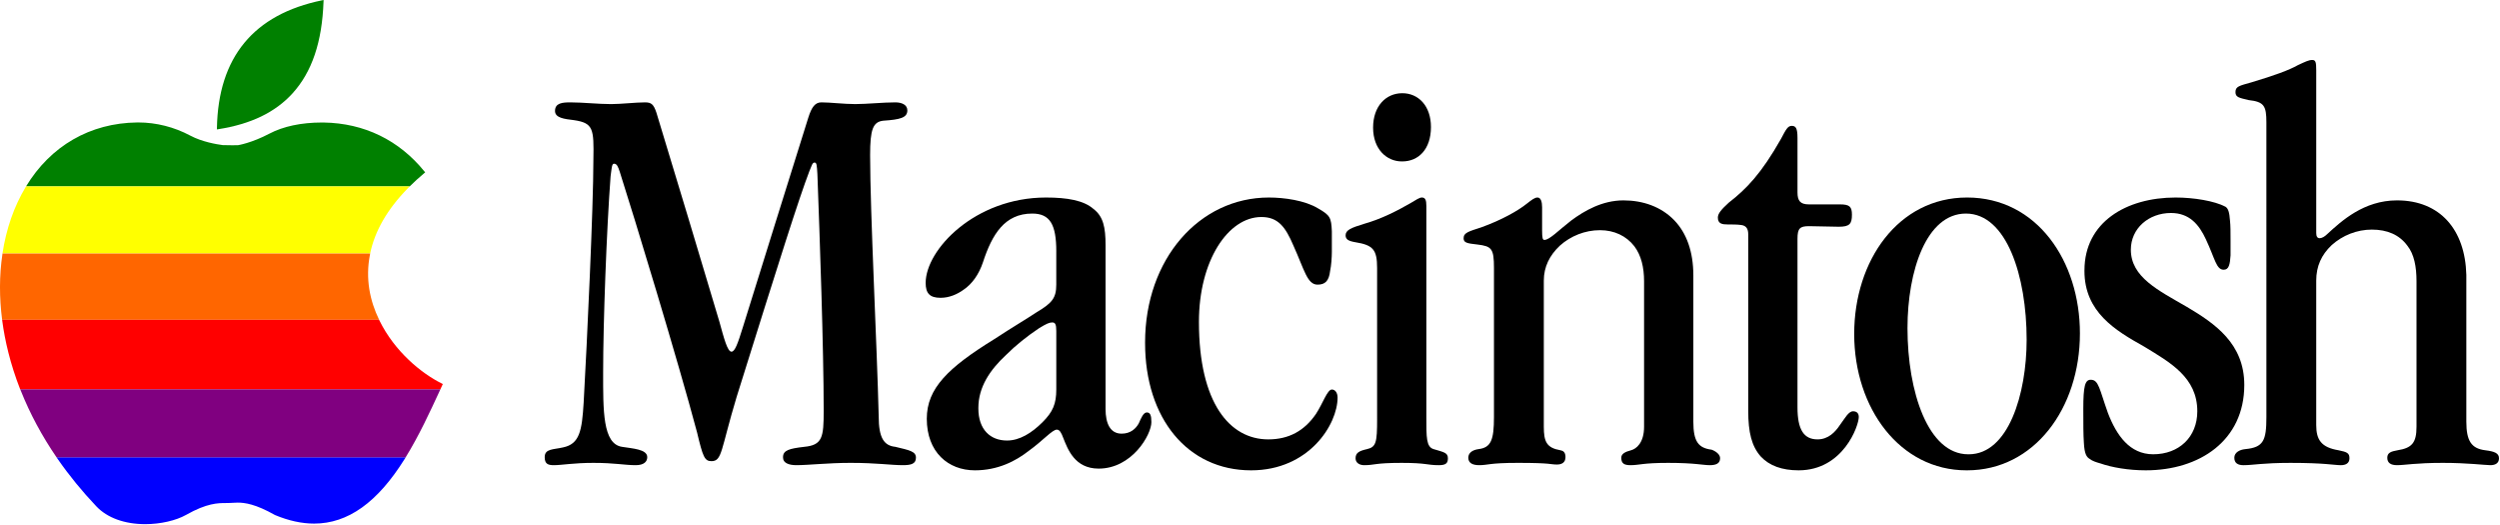
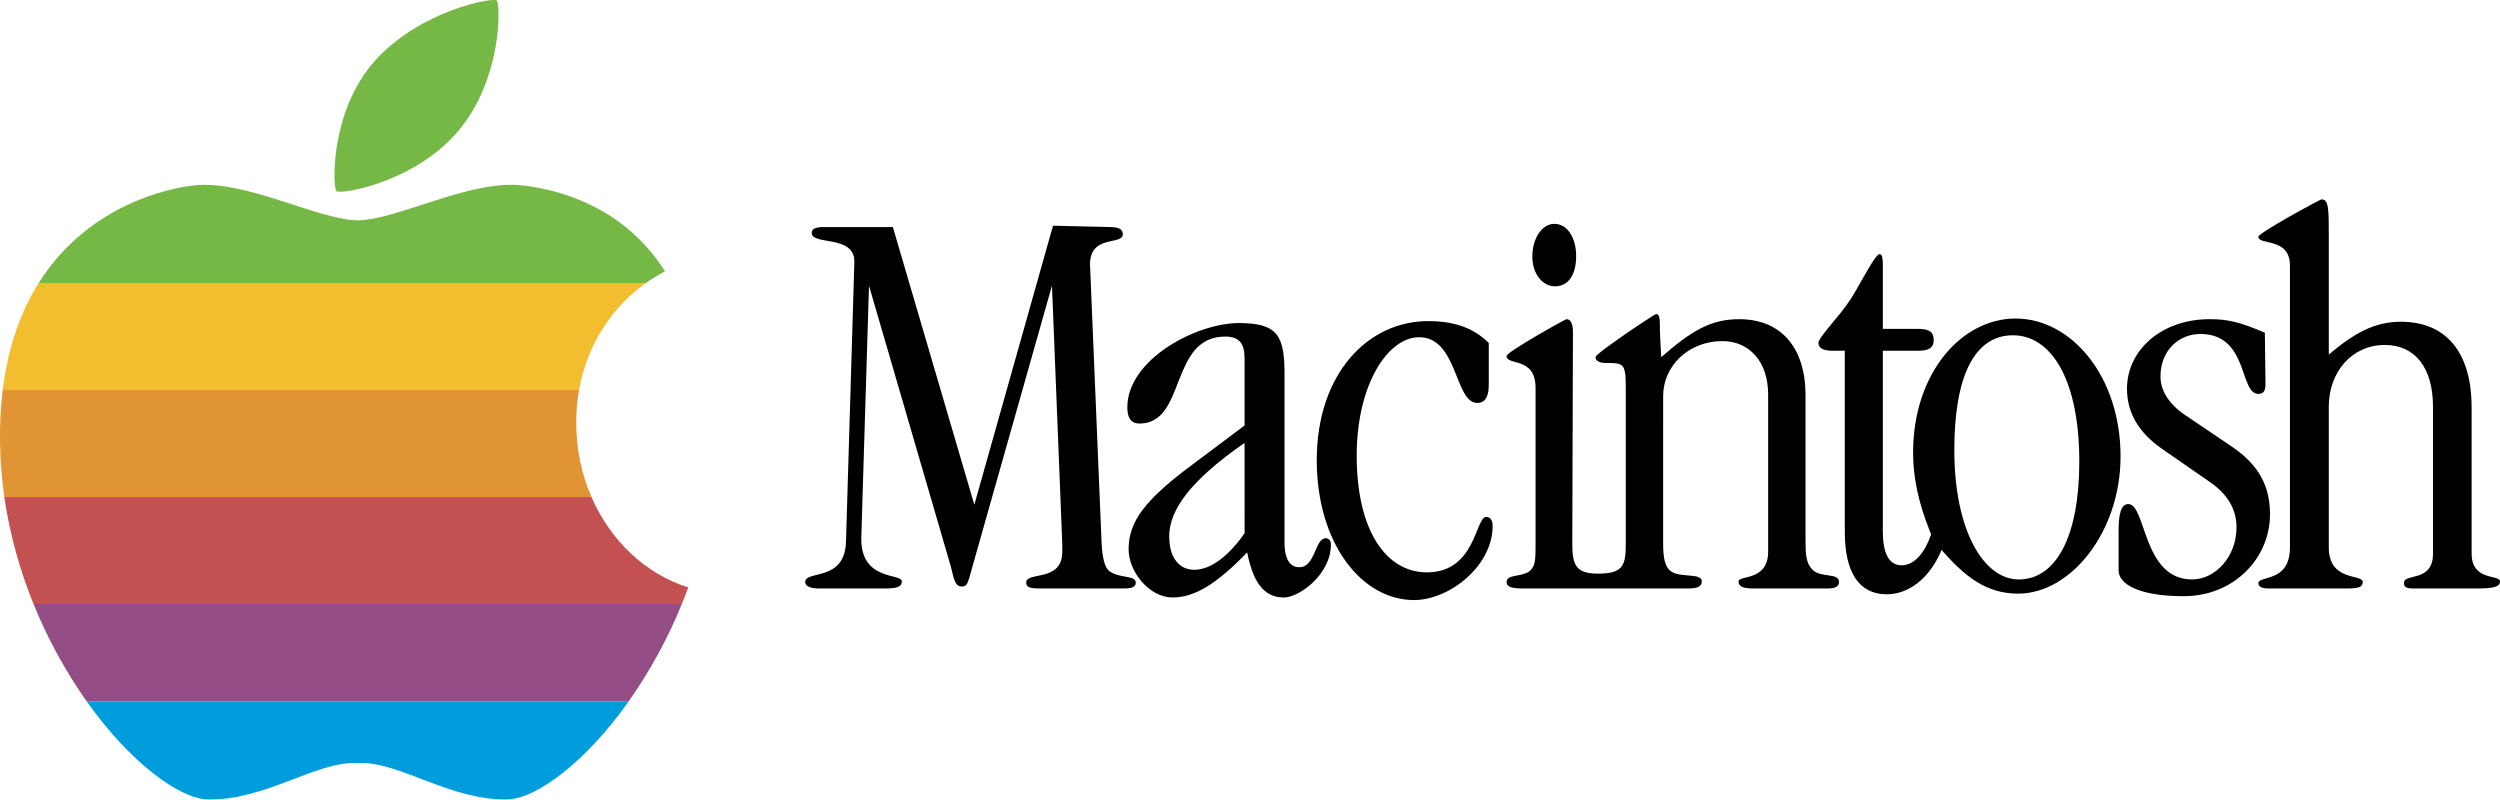
- <svg xmlns="http://www.w3.org/2000/svg" version="1.1" id="svg2" x="0px" y="0px" width="566.93px" height="118.865px" viewBox="0 0 566.93 118.865" enable-background="new 0 0 566.93 118.865" xml:space="preserve">
-   <g id="layer1">
- </g>
-   <g id="layer5">
- </g>
+ <svg xmlns="http://www.w3.org/2000/svg" viewBox="0 0 394.987 126.305">
+   <path d="M137.296 45.136l-1.222 40.002c0 6.717 6.412 5.396 6.412 6.717 0 .917-.916 1.119-2.646 1.119h-10.483c-1.426 0-2.138-.406-2.138-1.018 0-1.935 6.24.05 6.444-6.362l1.324-44.277c0-4.275-6.748-2.493-6.748-4.53 0-.611.611-.916 1.934-.916h10.892l12.873 43.872L166.37 35.66l8.895.209c1.426 0 2.138.305 2.138 1.119 0 1.832-5.09 0-5.191 4.682l1.832 44.074c.102 2.342.508 3.969 1.222 4.478 1.629 1.222 4.174.611 4.174 1.832 0 .713-.61.916-1.934.916h-13.437c-1.324 0-1.935-.203-1.935-.916 0-1.832 5.701 0 5.701-4.886v-1.221l-1.629-40.818-12.621 44.582c-.713 2.648-.814 2.951-1.629 2.951-1.018 0-1.222-1.018-1.73-3.156l-12.93-44.37zM235.217 54.194v6.515c0 1.73-.408 2.951-1.832 2.951-3.562 0-3.053-10.382-9.161-10.382-4.986 0-9.873 7.533-9.873 18.729 0 11.706 4.581 18.423 11.095 18.423 7.736 0 7.634-8.754 9.365-8.754.713 0 1.018.611 1.018 1.426 0 6.31-6.82 11.705-12.418 11.705-8.347 0-15.37-9.058-15.37-22.089 0-13.638 8.041-21.985 17.61-21.985 4.374.001 7.327 1.222 9.566 3.461zM245.563 35.365c2.035 0 3.461 2.137 3.461 5.09s-1.222 4.785-3.359 4.785c-1.832 0-3.562-1.832-3.562-4.682-.001-3.056 1.628-5.193 3.46-5.193zM262.257 52.364l.205 4.07c4.783-4.174 7.836-6.004 12.315-6.004 6.617 0 10.485 4.478 10.485 12.011v22.902c0 2.343.1 3.665 1.121 4.682 1.322 1.324 4.171.408 4.171 1.935 0 .713-.61 1.018-1.831 1.018H277.12c-1.526 0-2.443-.203-2.443-1.119 0-1.018 4.682 0 4.682-4.682V62.34c0-5.293-3.053-8.447-7.226-8.447-5.396 0-9.362 3.969-9.362 8.652l-.003 23.309c0 2.442.305 3.969 1.526 4.58 1.526.813 4.581.102 4.581 1.424 0 .917-.816 1.119-2.343 1.119h-25.854c-1.73 0-2.646-.203-2.646-1.018 0-1.322 2.545-.713 3.766-1.832.814-.813.814-1.934.814-4.274V61.322c0-5.09-4.58-3.461-4.58-5.09 0-.611 9.263-5.802 9.466-5.802.611 0 1.018.611 1.018 2.035l-.102 33.488c0 3.359.611 4.682 4.072 4.682 4.174 0 4.377-1.527 4.377-4.886V61.116c0-3.766-.408-3.766-3.156-3.766-.916 0-1.629-.306-1.629-.917 0-.61 9.363-6.82 9.568-6.82.611.001.611.816.611 2.751zM357.835 52.566l.103 8.142c0 1.018-.308 1.526-1.121 1.526-3.053 0-1.526-9.465-9.16-9.465-3.461 0-6.312 2.646-6.312 6.717 0 2.037 1.121 4.275 4.073 6.21l7.226 4.885c4.174 2.85 6.004 6.107 6.004 10.689 0 6.82-5.596 12.926-13.638 12.926-7.126 0-10.282-1.934-10.282-4.072v-6.411c0-2.545.408-4.073 1.529-4.073 2.848 0 2.238 11.909 10.075 11.909 3.665 0 7.025-3.562 7.025-8.245 0-2.951-1.526-5.293-4.174-7.126l-7.634-5.291c-3.361-2.342-5.496-5.396-5.496-9.466 0-6.21 5.596-10.993 13.03-10.993 2.848.001 4.681.407 8.752 2.138z" />
+   <path d="M367.937 37.297v18.729c4.073-3.461 7.305-5.191 11.374-5.191 7.534 0 11.195 5.293 11.195 13.538V87.48c0 4.377 4.481 3.256 4.481 4.377 0 .814-.917 1.119-3.564 1.119h-9.974c-1.325 0-1.63-.203-1.63-.916 0-1.526 4.581 0 4.581-4.58V64.272c0-6.209-2.851-9.771-7.634-9.771-5.091 0-8.831 4.172-8.831 9.771v22.19c0 5.496 5.37 4.174 5.37 5.496 0 .814-.713 1.018-2.546 1.018h-12.315c-1.121 0-1.63-.305-1.63-.813 0-1.324 4.986 0 4.986-5.699V41.982c0-4.58-4.986-3.154-4.986-4.58 0-.611 9.773-5.904 9.974-5.904 1.124-.003 1.149 1.424 1.149 5.799zM209.464 85.037c-1.73 0-1.629 4.58-4.174 4.58-1.629 0-2.342-1.526-2.342-3.867V59.182c0-6.109-1.018-8.142-7.228-8.142-6.615 0-17.609 5.699-17.609 13.334 0 1.934.814 2.543 1.934 2.543 7.431 0 4.683-13.741 13.538-13.741 2.238 0 3.054 1.119 3.054 3.461v10.586l-8.958 6.717c-6.717 5.091-9.365 8.449-9.365 12.825 0 3.665 3.359 7.634 6.922 7.634 3.482.016 6.986-2.125 11.808-7.126.916 4.58 2.545 7.126 5.802 7.126 2.443 0 7.43-3.665 7.43-8.347.002-.608-.302-1.016-.812-1.015zm-20.765 4.986c-2.342 0-3.969-1.831-3.969-5.291 0-4.275 3.558-8.958 11.905-14.759l.009 14.251c-1.019 1.525-4.281 5.799-7.945 5.799zM318.441 50.327c-8.549 0-16.183 8.652-16.183 21.171 0 3.869.813 7.839 2.648 12.419l.202.508c-1.018 2.951-2.645 4.886-4.68 4.886-2.038 0-2.951-2.037-2.951-5.293V55.417h5.496c1.73 0 2.543-.406 2.543-1.73 0-1.426-1.018-1.73-2.543-1.73h-5.496V41.675c0-.814-.103-1.527-.511-1.527-.71 0-2.951 4.581-4.579 7.126-1.935 2.951-5.091 6.006-5.091 6.922 0 .814.816 1.222 2.238 1.222h1.935V84.02c0 6.412 2.238 9.873 6.617 9.873 3.361 0 6.617-2.342 8.552-6.718l.1-.305c3.665 4.174 7.025 6.922 12.113 6.922 8.347 0 16.186-9.771 16.186-21.679-.002-12.626-7.739-21.786-16.596-21.786zm.512 41.223c-5.499 0-10.181-7.634-10.181-20.46 0-11.806 3.259-18.118 9.265-18.118s10.483 6.922 10.483 19.95c-.001 11.81-3.665 18.628-9.567 18.628z" />
  <g>
-     <path d="M177.639,103.668c0-1.56,1.428-1.949,4.808-2.339c4.161-0.391,4.418-2.209,4.418-8.188c0-14.036-0.907-39.771-1.428-53.677   c-0.13-1.949-0.13-2.6-0.65-2.6c-0.52,0-0.651,0.781-1.171,1.95c-2.47,6.5-6.497,19.235-16.505,51.208   c-3.64,12.086-3.25,14.557-5.719,14.557c-1.56,0-1.949-1.041-3.25-6.5c-4.288-16.115-14.296-48.998-17.546-59.135   c-0.391-1.17-0.649-1.82-1.301-1.82c-0.518,0-0.518,1.04-0.777,2.859c-0.91,12.215-1.688,33.142-1.688,44.449   c0,8.578-0.133,16.246,4.288,16.896c2.339,0.391,5.719,0.52,5.719,2.34c0,1.039-0.779,1.82-2.602,1.82   c-2.598,0-4.676-0.521-9.617-0.521c-4.548,0-7.146,0.521-8.966,0.521c-1.302,0-2.079-0.261-2.079-1.82   c0-1.949,1.949-1.69,4.158-2.209c3.77-0.781,4.289-3.77,4.678-10.139c0.78-13.906,2.209-44.319,2.209-55.107   c0.13-7.018,0-8.317-4.418-8.968c-2.209-0.259-4.288-0.519-4.288-2.079c0-1.82,1.688-1.949,3.509-1.95   c2.729,0,6.368,0.39,9.229,0.39c2.209,0,5.587-0.39,7.668-0.389c1.429,0,1.949,0.389,2.6,2.339   c4.81,15.855,9.62,31.711,14.298,47.438c1.038,3.77,1.819,6.76,2.729,6.76c0.778,0,1.429-1.82,2.597-5.592   c4.941-15.854,9.88-31.71,14.818-47.438c0.776-2.469,1.559-3.509,2.989-3.51c1.948,0,5.198,0.39,7.668,0.39   c2.6,0,6.366-0.39,9.097-0.389c1.432,0,2.729,0.519,2.729,1.819c0,1.69-1.688,2.081-5.459,2.339   c-2.339,0.26-2.988,1.95-2.988,7.798c0,12.867,1.561,43.279,1.95,59.266c0,4.809,1.168,6.629,3.769,6.889   c3.25,0.779,4.679,1.041,4.679,2.47s-1.169,1.69-2.986,1.69c-2.729,0-5.851-0.521-11.828-0.521c-5.199,0-9.487,0.521-12.348,0.521   c-1.69,0-2.988-0.521-2.988-1.69v-0.127H177.639z" />
-     <path d="M239.633,57.01c0-6.108-1.432-8.579-5.459-8.579c-6.239,0-9.097,4.68-11.179,11.048c-0.91,2.729-2.469,4.938-4.418,6.238   c-1.431,1.04-3.25,1.819-5.198,1.819c-2.47,0-3.38-1.041-3.38-3.379c0-7.537,11.179-19.364,27.294-19.364   c4.81,0,8.579,0.649,10.785,2.6c2.212,1.69,2.732,4.159,2.732,8.188v37.17c0,3.25,1.038,5.589,3.638,5.589   c2.081,0,3.25-1.169,3.9-2.339c0.521-1.17,1.038-2.469,1.817-2.469c0.78,0,1.041,0.648,1.041,2.209   c0,2.858-4.418,10.526-11.959,10.526c-5.459,0-7.018-4.419-8.059-7.019c-0.391-1.04-0.777-1.819-1.428-1.819   c-1.041,0-3.12,2.47-6.37,4.81c-2.989,2.34-7.019,4.418-12.217,4.418c-6.108,0-10.918-4.157-10.918-11.697   c0-6.887,4.81-11.567,15.336-18.064c4.161-2.73,7.277-4.549,9.619-6.109c3.509-2.078,4.419-3.25,4.419-6.237V57.01H239.633z    M221.954,92.62c0,4.81,2.732,7.279,6.5,7.279c2.859,0,5.589-1.69,8.06-4.16c2.339-2.338,3.119-4.158,3.119-7.407V75.075   c0-1.561-0.261-1.95-0.91-1.95c-0.647,0-1.299,0.26-2.989,1.301c-2.729,1.819-5.329,3.897-7.538,6.108   c-3.638,3.379-6.24,7.277-6.24,11.957L221.954,92.62L221.954,92.62z" />
-     <path d="M259.776,77.675c0-18.975,12.347-32.882,28.073-32.882c3.51,0,8.188,0.649,11.178,2.469c2.729,1.56,2.989,2.079,3.12,5.199   v4.68c0,1.169-0.131,3.118-0.392,4.288c-0.261,2.34-1.171,3.12-2.858,3.12c-2.34,0-2.99-3.378-5.459-8.837   c-1.819-4.29-3.511-6.499-7.278-6.499c-7.537,0-14.167,9.877-14.167,23.782c0,18.457,7.021,26.645,15.726,26.645   c4.683,0,8.188-1.949,10.788-5.719c1.56-2.339,2.601-5.587,3.642-5.587c0.776,0,1.298,0.778,1.298,1.819   c0,6.108-6.497,16.506-19.624,16.506c-14.428,0-24.045-11.827-24.045-28.854L259.776,77.675L259.776,77.675z" />
-     <path d="M312.414,60.778c0-4.158-0.91-5.199-4.94-5.849c-1.559-0.26-2.206-0.649-2.206-1.56c0-1.17,1.168-1.689,4.158-2.598   c4.156-1.172,7.798-3.121,10.526-4.681c1.298-0.778,2.079-1.3,2.601-1.3c0.776,0,1.037,0.521,1.037,1.949v6.109V94.7   c0,4.42-0.042,6.641,1.637,7.147c2.295,0.696,3.25,0.781,3.25,2.081c0,1.169-0.521,1.561-2.079,1.561   c-2.729,0-2.677-0.521-8.395-0.521c-6.238,0-6.057,0.521-8.524,0.521c-1.041,0-1.952-0.521-1.952-1.561   c0-1.3,0.911-1.695,2.603-2.081c2.067-0.471,2.286-1.56,2.286-6.759L312.414,60.778L312.414,60.778z M318.003,36.605   c-3.382,0-6.499-2.731-6.499-7.669c0-4.808,2.859-7.798,6.63-7.798c3.638,0,6.497,2.859,6.497,7.668   c0,5.068-2.859,7.799-6.497,7.799H318.003z" />
-     <path d="M338.926,60.778c0-4.418-0.521-4.938-3.768-5.328c-2.339-0.26-3.12-0.391-3.12-1.431c0-1.3,1.299-1.56,4.028-2.469   c4.678-1.69,8.32-3.769,10.267-5.329c1.171-0.909,1.821-1.43,2.474-1.43c0.776,0,1.038,1.04,1.038,2.209V52.2   c0,1.819,0.13,2.209,0.521,2.209c1.171,0,3.249-2.209,6.106-4.418c2.991-2.209,7.02-4.549,11.827-4.549   c4.419,0,8.579,1.43,11.565,4.549c2.732,2.859,4.291,7.019,4.291,12.476V95.61c0,4.549,1.154,5.979,4.146,6.367   c0,0,1.924,0.651,1.924,1.951c0,1.169-0.911,1.561-2.34,1.561c-1.562,0-3.339-0.521-9.447-0.521c-5.848,0-6.474,0.521-8.551,0.521   c-1.433,0-2.079-0.391-2.079-1.69c0-0.909,0.927-1.354,2.209-1.69c1.2-0.314,2.962-1.688,2.962-5.328V63.768   c0-3.12-0.647-5.849-2.209-7.929c-1.819-2.338-4.549-3.639-7.798-3.639c-3.382,0-6.628,1.301-9.098,3.51   c-2.339,2.209-3.641,4.809-3.641,7.928V96.78c0,3.379,0.632,4.78,3.771,5.328c0.549,0.096,1.148,0.375,1.148,1.543   c0,1.301-0.91,1.69-1.951,1.69c-1.559,0-1.147-0.375-8.813-0.375c-6.63,0-6.735,0.521-8.814,0.521c-1.559,0-2.47-0.521-2.47-1.69   c0-1.169,1.044-1.785,2.34-1.95c2.813-0.355,3.482-2.079,3.482-7.277L338.926,60.778L338.926,60.778z" />
-     <path d="M407.782,92.362c0,5.067,1.431,7.276,4.551,7.276c2.47,0,4.028-1.69,5.068-3.249c1.169-1.561,1.949-3.12,2.99-3.12   c0.776,0,1.298,0.39,1.298,1.3c0,1.95-3.51,12.088-13.647,12.088c-3.768,0-6.627-1.039-8.575-3.119   c-2.078-2.34-2.859-5.459-2.859-10.398V53.11c0-1.431-0.65-1.951-1.562-2.08c-0.907-0.131-2.079-0.131-3.116-0.131   c-1.172,0-2.213-0.129-2.213-1.56c0-0.91,0.78-1.819,2.473-3.379c4.027-3.12,7.408-6.628,11.826-14.426   c1.171-2.209,1.559-2.99,2.469-2.99c0.908,0,1.299,0.521,1.299,2.729v12.348c0,1.95,0.65,2.729,2.604,2.729h7.017   c2.209,0,2.729,0.52,2.729,2.34c0,2.08-0.521,2.729-2.989,2.729c-2.209,0-4.548-0.131-6.757-0.131   c-2.082,0-2.604,0.521-2.604,2.859L407.782,92.362L407.782,92.362z" />
-     <path d="M446.125,106.657c-15.076,0-25.477-14.037-25.477-30.934c0-16.636,10.008-30.932,25.605-30.932   c15.856,0,25.604,14.427,25.604,30.803c0,17.025-10.397,31.063-25.604,31.063H446.125z M446.643,103.019   c8.969,0,13.127-13.646,13.127-25.994c0-14.428-4.549-28.594-13.777-28.594c-8.967,0-13.255,12.997-13.255,25.995   c0,14.425,4.679,28.593,13.775,28.593H446.643z" />
-     <path d="M472.887,61.298c0-10.917,9.487-16.505,20.665-16.505c4.157,0,8.84,0.778,11.309,2.079c0.647,0.39,0.911,1.3,1.038,3.119   c0.131,1.17,0.131,2.6,0.131,4.55v3.379c-0.131,2.08-0.388,3.25-1.56,3.25c-1.688,0-1.948-2.47-4.03-6.89   c-1.559-3.379-3.769-5.979-7.926-5.979c-5.07,0-9.103,3.51-9.103,8.318c0,6.238,6.24,9.228,12.74,12.996   c6.369,3.77,12.996,8.318,12.996,17.677c0,12.606-10.138,19.364-22.354,19.364c-3.9,0-7.668-0.649-10.27-1.56   c-0.908-0.26-1.818-0.519-2.471-1.04c-0.646-0.39-1.168-1.04-1.298-3.639c-0.13-1.82-0.13-4.288-0.13-7.669   c0-5.199,0.388-6.627,1.688-6.627c1.82,0,1.947,2.079,3.899,7.538c1.948,5.068,4.938,9.357,10.269,9.357   c5.849,0,10.007-3.898,10.007-9.748c0-7.668-6.109-11.048-12.089-14.687c-6.497-3.64-13.516-7.798-13.516-17.156v-0.13H472.887z" />
-     <path d="M514.162,27.766c0-3.769-0.518-4.678-4.028-5.069c-2.209-0.52-2.988-0.65-2.988-1.82c0-1.3,0.911-1.43,3.641-2.209   c5.198-1.56,8.448-2.729,10.527-3.899c1.688-0.781,2.469-1.17,3.25-1.17c0.776,0,0.906,0.519,0.906,2.339V52.85   c0,0.779,0.262,1.169,0.781,1.169c0.521,0,1.168-0.391,1.688-0.91c3.25-2.988,8.317-7.668,15.855-7.668   c9.747,0,15.466,6.627,15.727,16.896v33.272c0,4.42,1.172,6.108,4.291,6.498c2.079,0.26,3.117,0.65,3.117,1.82   c0,1.169-0.908,1.561-1.949,1.561c-1.168,0-5.068-0.521-10.784-0.521c-6.24,0-8.579,0.521-10.4,0.521   c-1.429,0-2.209-0.521-2.209-1.69c0-1.169,0.91-1.431,2.339-1.69c3.25-0.519,4.291-1.688,4.291-5.328V63.768   c0-3.25-0.521-6.108-2.078-8.058c-1.821-2.469-4.552-3.641-8.063-3.641c-3.377,0-6.627,1.301-9.096,3.51   c-2.34,2.21-3.512,4.81-3.512,8.06v32.752c0,3.378,1.172,5.069,5.069,5.718c1.951,0.393,2.469,0.65,2.469,1.82   c0,1.169-0.907,1.561-1.947,1.561c-1.56,0-3.512-0.521-11.438-0.521c-6.367,0-8.446,0.521-10.658,0.521   c-1.168,0-2.078-0.391-2.078-1.69c0-1.169,1.172-1.819,2.47-1.95c4.157-0.389,4.809-1.949,4.809-7.277L514.162,27.766   L514.162,27.766z" />
-     <g>
-       <path fill="#008000" d="M66.344,21.192c4.43-4.859,6.735-11.682,7.055-20.858l0.011-0.333l-0.324,0.066    C57.533,3.249,49.5,12.996,49.213,29.038l-0.006,0.312l0.307-0.048C56.922,28.141,62.428,25.488,66.344,21.192z" />
-       <path fill="#0000FF" d="M12.824,103.702l0.285,0.412c2.572,3.707,5.52,7.315,8.761,10.725c2.47,2.595,6.403,4.025,11.076,4.025    c3.424,0,6.976-0.808,9.269-2.103c4.738-2.681,7.252-2.687,9.084-2.688c0.371,0,0.715-0.002,1.043-0.021l0.303-0.021    c0.396-0.024,0.806-0.051,1.268-0.051c1.625,0,4.057,0.318,8.471,2.813c3.082,1.29,6.068,1.944,8.881,1.944l0,0    c7.658,0,14.371-4.789,20.521-14.633l0.252-0.402H12.824L12.824,103.702z" />
-       <path fill="#008000" d="M92.947,42.269c1.023-1.02,2.126-2.024,3.313-3.015l0.197-0.165l-0.164-0.201    C90.524,31.77,82.621,27.93,73.441,27.786l-0.42-0.003c-4.651,0-8.764,0.872-11.896,2.521c-4.059,2.138-7.079,2.613-7.108,2.617    c-0.051,0.007-0.383,0.02-1.295,0.02c-1.104,0-2.061-0.018-2.176-0.035l-0.072-0.008c-1.301-0.169-4.621-0.714-7.309-2.148    c-3.656-1.949-7.729-2.979-11.775-2.979l-0.267,0.001C20.42,27.893,11.471,33.108,5.908,42.269H92.947z" />
-       <path fill="#FFFF00" d="M83.973,57.487c1.052-5.094,3.895-10.039,8.531-14.771l0.438-0.447H5.909l-0.075,0.127    c-2.668,4.426-4.435,9.545-5.273,15.09H83.973L83.973,57.487z" />
-       <path fill="#FF6600" d="M86.01,72.52c-2.104-4.323-3.136-9.319-2.09-14.72l0.059-0.313H0.569l-0.033,0.226    C-0.17,62.52-0.17,67.495,0.483,72.52H86.01L86.01,72.52z" />
-       <path fill="#FF0000" d="M4.58,88.291h95.323l0.558-1.206l-0.23-0.115c-4.563-2.259-10.678-7.203-14.159-14.303l-0.072-0.146H0.478    l0.042,0.297C1.1,77.166,2.291,82.45,4.58,88.291z" />
-       <path fill="#800080" d="M12.827,103.702h79.201c3.026-4.899,5.517-10.297,7.707-15.039l0.172-0.373H4.594l0.144,0.361    C6.823,93.856,9.527,98.884,12.827,103.702z" />
-     </g>
+     <path d="M13.692 110.8c6.898 9.755 14.72 15.408 19.117 15.5 9.05.202 16.928-5.916 23.417-5.751a.608.608 0 0 0 .208.012h.16c.067.012.135 0 .202-.012 6.495-.165 14.365 5.959 23.429 5.75 4.403-.097 12.219-5.744 19.117-15.498h-85.65" fill="#009ddd" />
+     <path d="M5.296 95.43a76.918 76.918 0 0 0 8.39 15.37h85.65a77.076 77.076 0 0 0 8.39-15.37H5.297" fill="#944d85" />
+     <path d="M.684 78.526C1.552 84.546 3.19 90.224 5.3 95.43h102.43c.349-.862.685-1.736 1.009-2.622-6.745-2.115-12.292-7.383-15.29-14.283H.685" fill="#c45152" />
+     <path d="M6.109 44.716C3.387 49.049 1.289 54.574.428 61.62h91.06c1.273-7.163 5.18-13.08 10.563-16.905H6.109" fill="#f2bd2f" />
+     <path d="M.428 61.62c-.312 2.543-.46 5.28-.422 8.233a67.33 67.33 0 0 0 .679 8.678h92.767c-1.547-3.557-2.41-7.536-2.41-11.76 0-1.771.153-3.49.446-5.151H.428" fill="#e19433" />
+     <path d="M56.593 34.809h-.16c-6.188-.104-17.581-6.368-25.672-5.531-4.03.416-16.897 3.086-24.652 15.438h95.94a27.194 27.194 0 0 1 3.022-1.852c-7.265-11.441-19.087-13.207-22.805-13.592-8.091-.831-19.484 5.44-25.673 5.537" fill="#76b845" />
+     <path d="M78.474.077c-.63-.532-12.121 1.583-19.252 9.54-7.125 7.957-6.678 20.07-6.054 20.596.63.532 12.298-1.302 19.252-9.54C79.367 12.44 79.098.597 78.474.077" fill="#76b845" />
  </g>
</svg>
